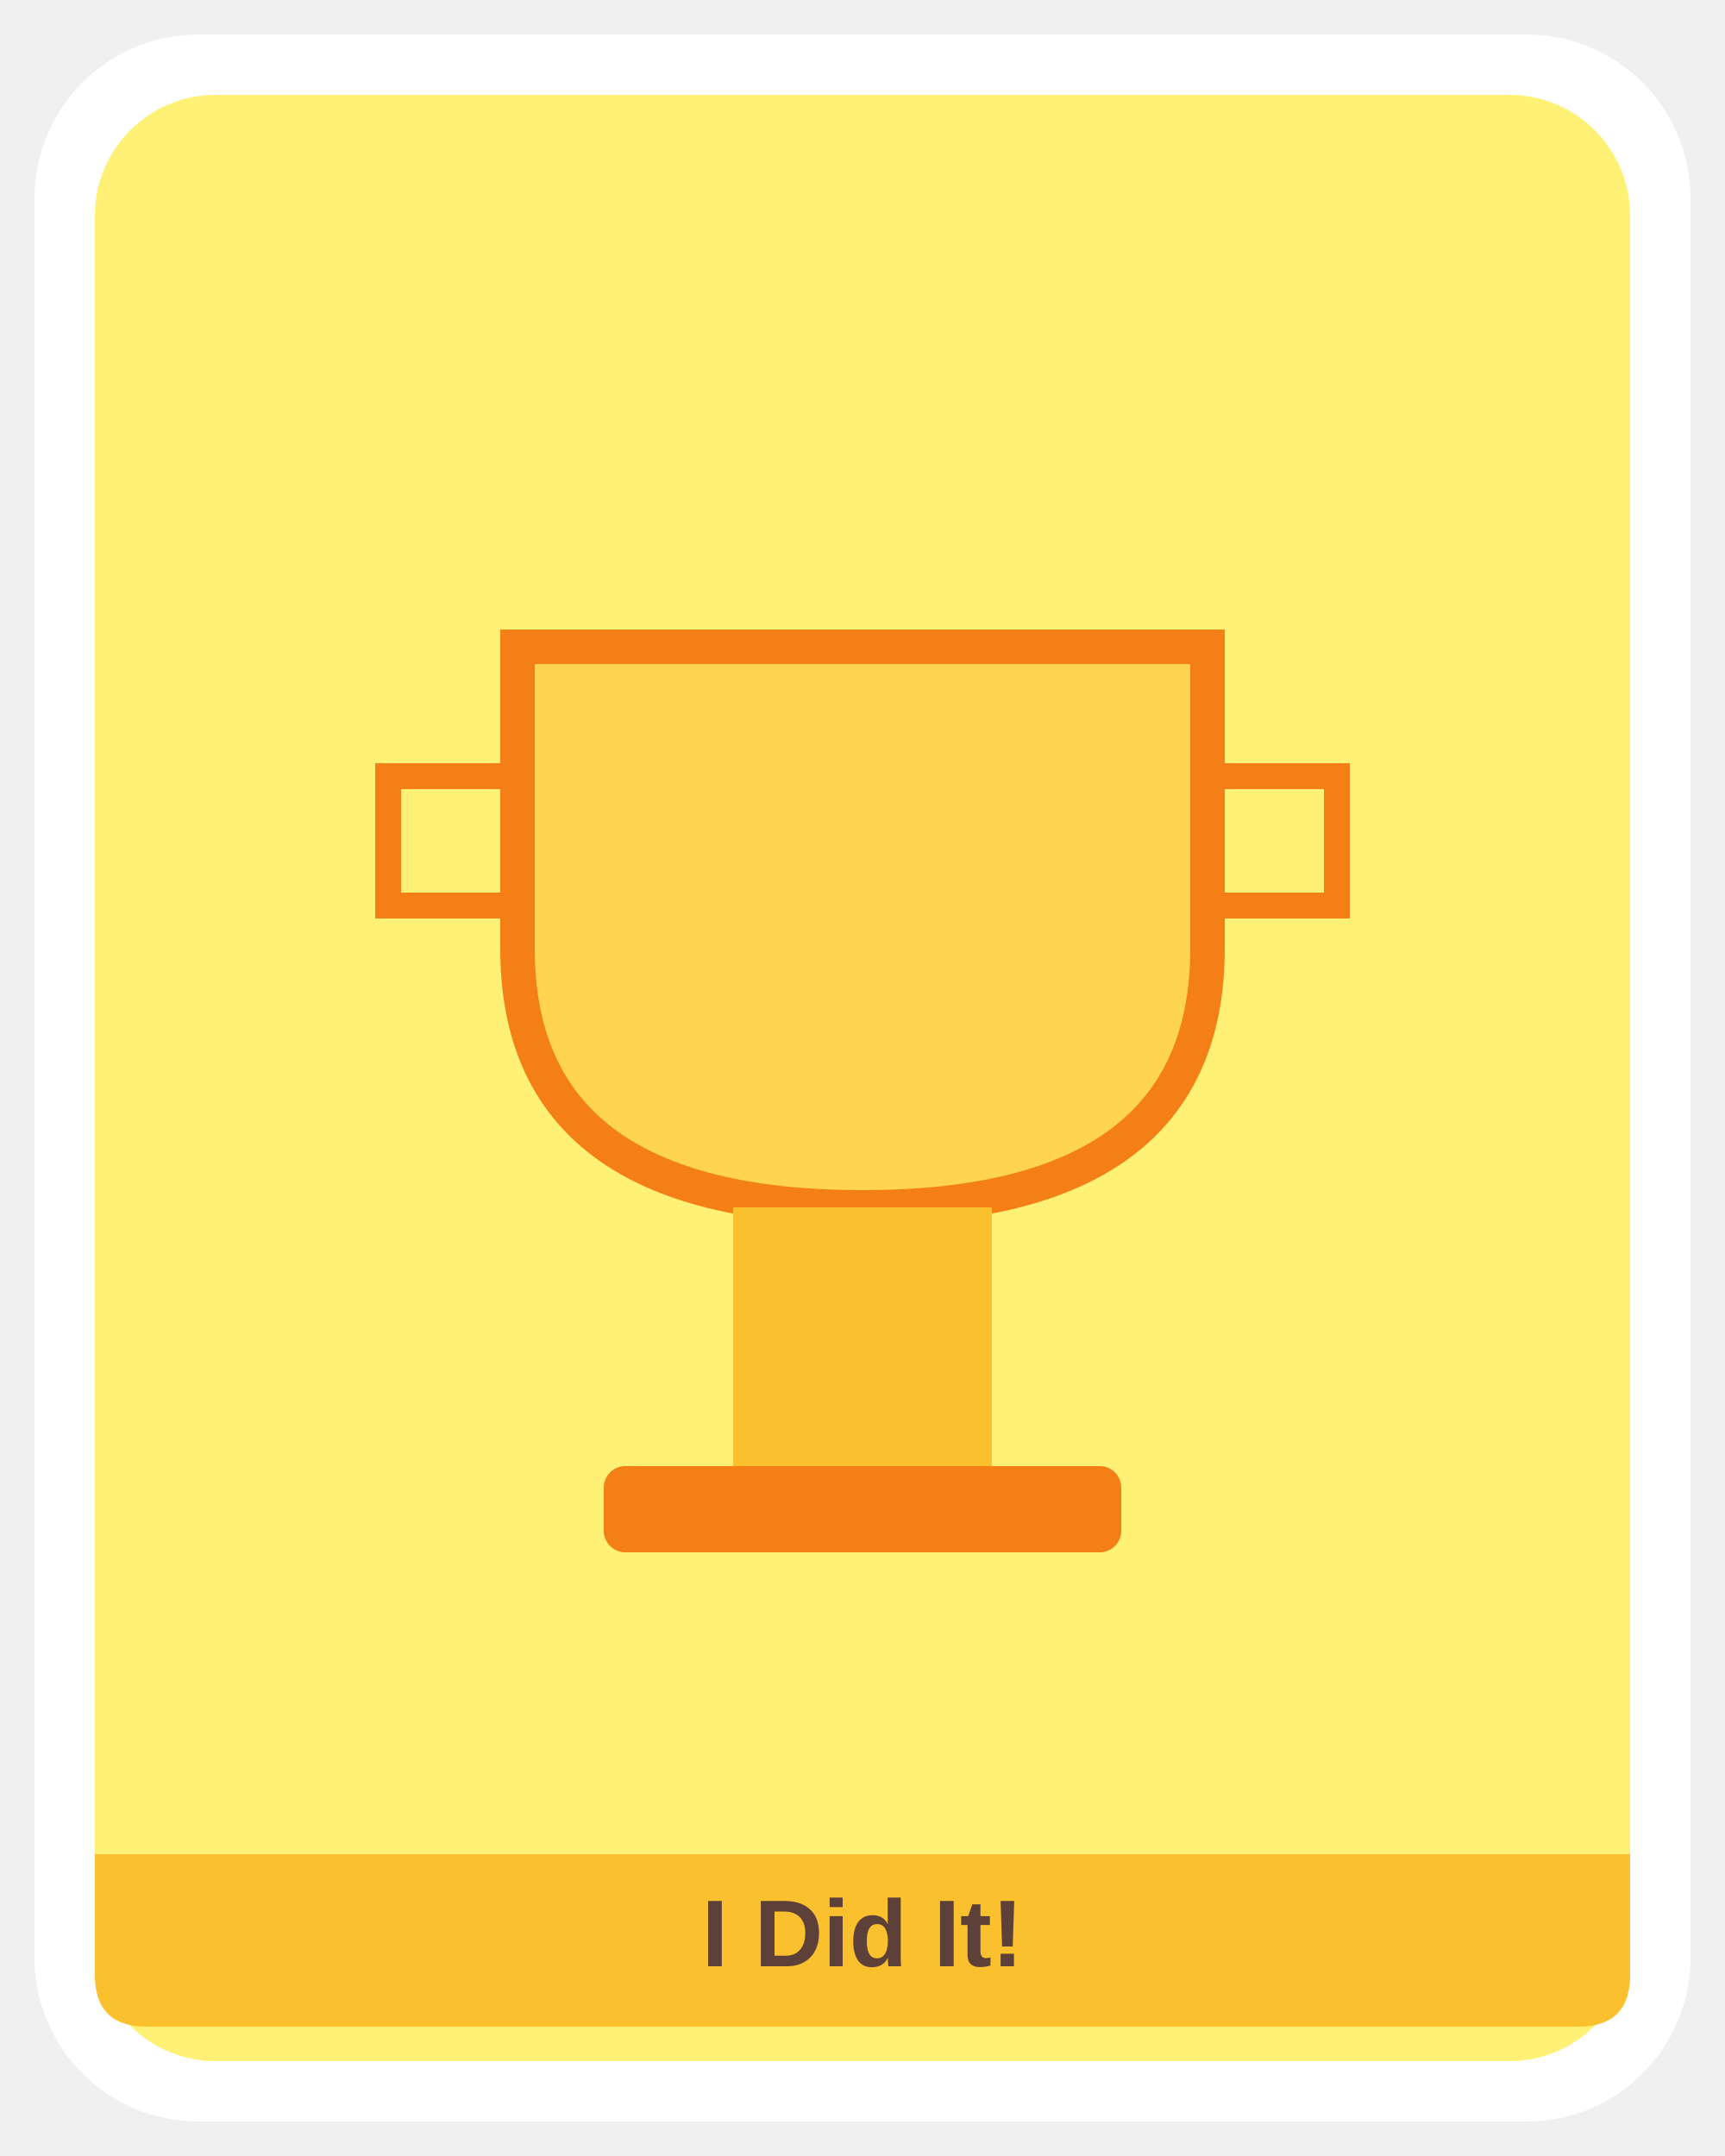
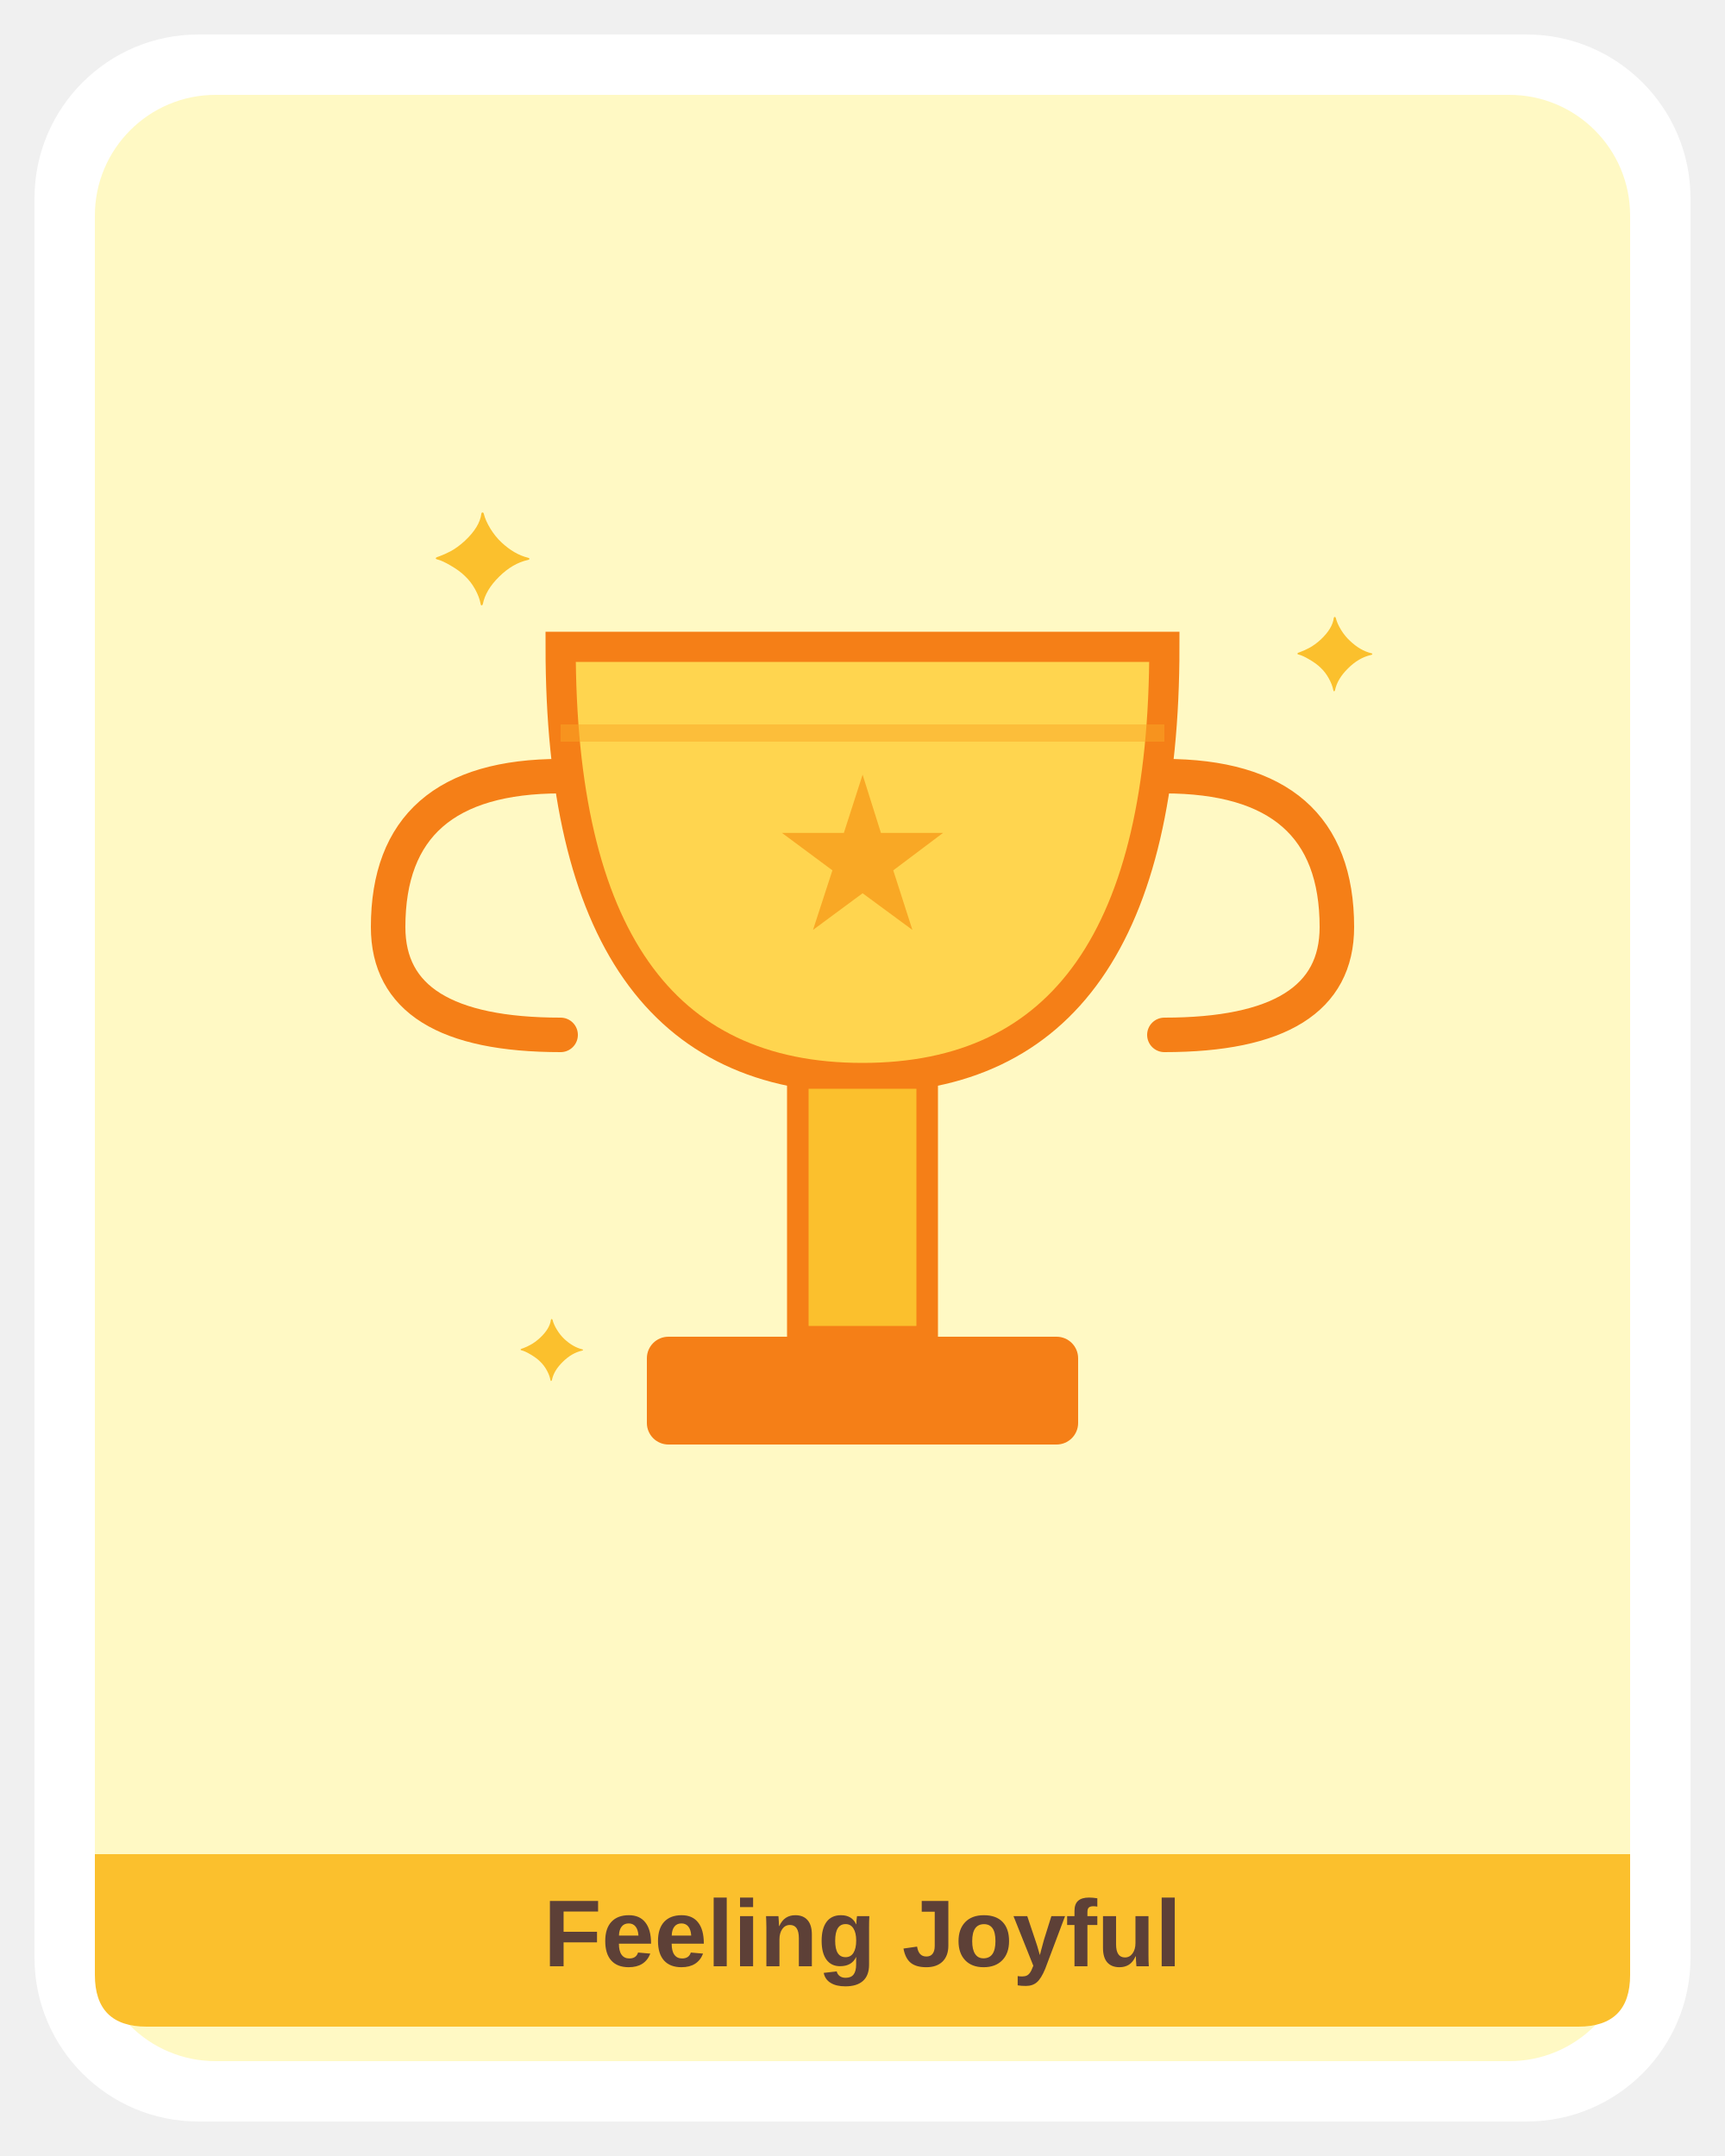
<svg xmlns="http://www.w3.org/2000/svg" width="400" height="500" viewBox="0 0 400 500" fill="none">
  <rect x="18" y="26" width="370" height="460" rx="38" fill="#E0E0E0" />
  <rect x="8" y="8" width="384" height="484" rx="38" fill="white" />
-   <rect x="22" y="22" width="356" height="456" rx="28" fill="#FFF176" />
+   <rect x="22" y="22" width="356" height="456" rx="28" fill="#FFF9C4" />
  <path d="M22 430 H378 V458 Q378 470 366 470 H34 Q22 470 22 458 Z" fill="#FBC02D" />
-   <text x="200" y="456" font-family="Arial Rounded MT Bold, Arial, sans-serif" font-size="22" font-weight="bold" fill="#5D4037" text-anchor="middle">I Did It!</text>
-   <path d="M120 150 H280 V220 Q280 280 200 280 Q120 280 120 220 V150Z" fill="#FFD54F" stroke="#F57F17" stroke-width="8" />
-   <path d="M120 180 H90 V210 H120 M280 180 H310 V210 H280" stroke="#F57F17" stroke-width="6" fill="none" />
-   <rect x="170" y="280" width="60" height="60" fill="#FBC02D" />
-   <rect x="140" y="340" width="120" height="20" rx="5" fill="#F57F17" />
+   <text x="200" y="456" font-family="Arial Rounded MT Bold, Arial, sans-serif" font-size="22" font-weight="bold" fill="#5D4037" text-anchor="middle">Feeling Joyful</text>
+   <text x="100" y="140" font-size="30" fill="#FBC02D">✦</text>
+   <text x="300" y="160" font-size="24" fill="#FBC02D">✦</text>
+   <text x="120" y="320" font-size="20" fill="#FBC02D">✦</text>
+   <path d="M130 150 L270 150 Q270 250 200 250 Q130 250 130 150 Z" fill="#FFD54F" stroke="#F57F17" stroke-width="7" />
+   <path d="M130 170 L270 170" stroke="#F9A825" stroke-width="4" opacity="0.5" />
+   <path d="M130 180 Q90 180 90 215 Q90 240 130 240" stroke="#F57F17" stroke-width="8" fill="none" stroke-linecap="round" />
+   <path d="M270 180 Q310 180 310 215 Q310 240 270 240" stroke="#F57F17" stroke-width="8" fill="none" stroke-linecap="round" />
+   <rect x="185" y="250" width="30" height="60" fill="#FBC02D" stroke="#F57F17" stroke-width="5" />
+   <rect x="150" y="310" width="100" height="25" rx="5" fill="#F57F17" />
+   <text x="200" y="215" font-size="50" fill="#F9A825" text-anchor="middle">★</text>
</svg>
